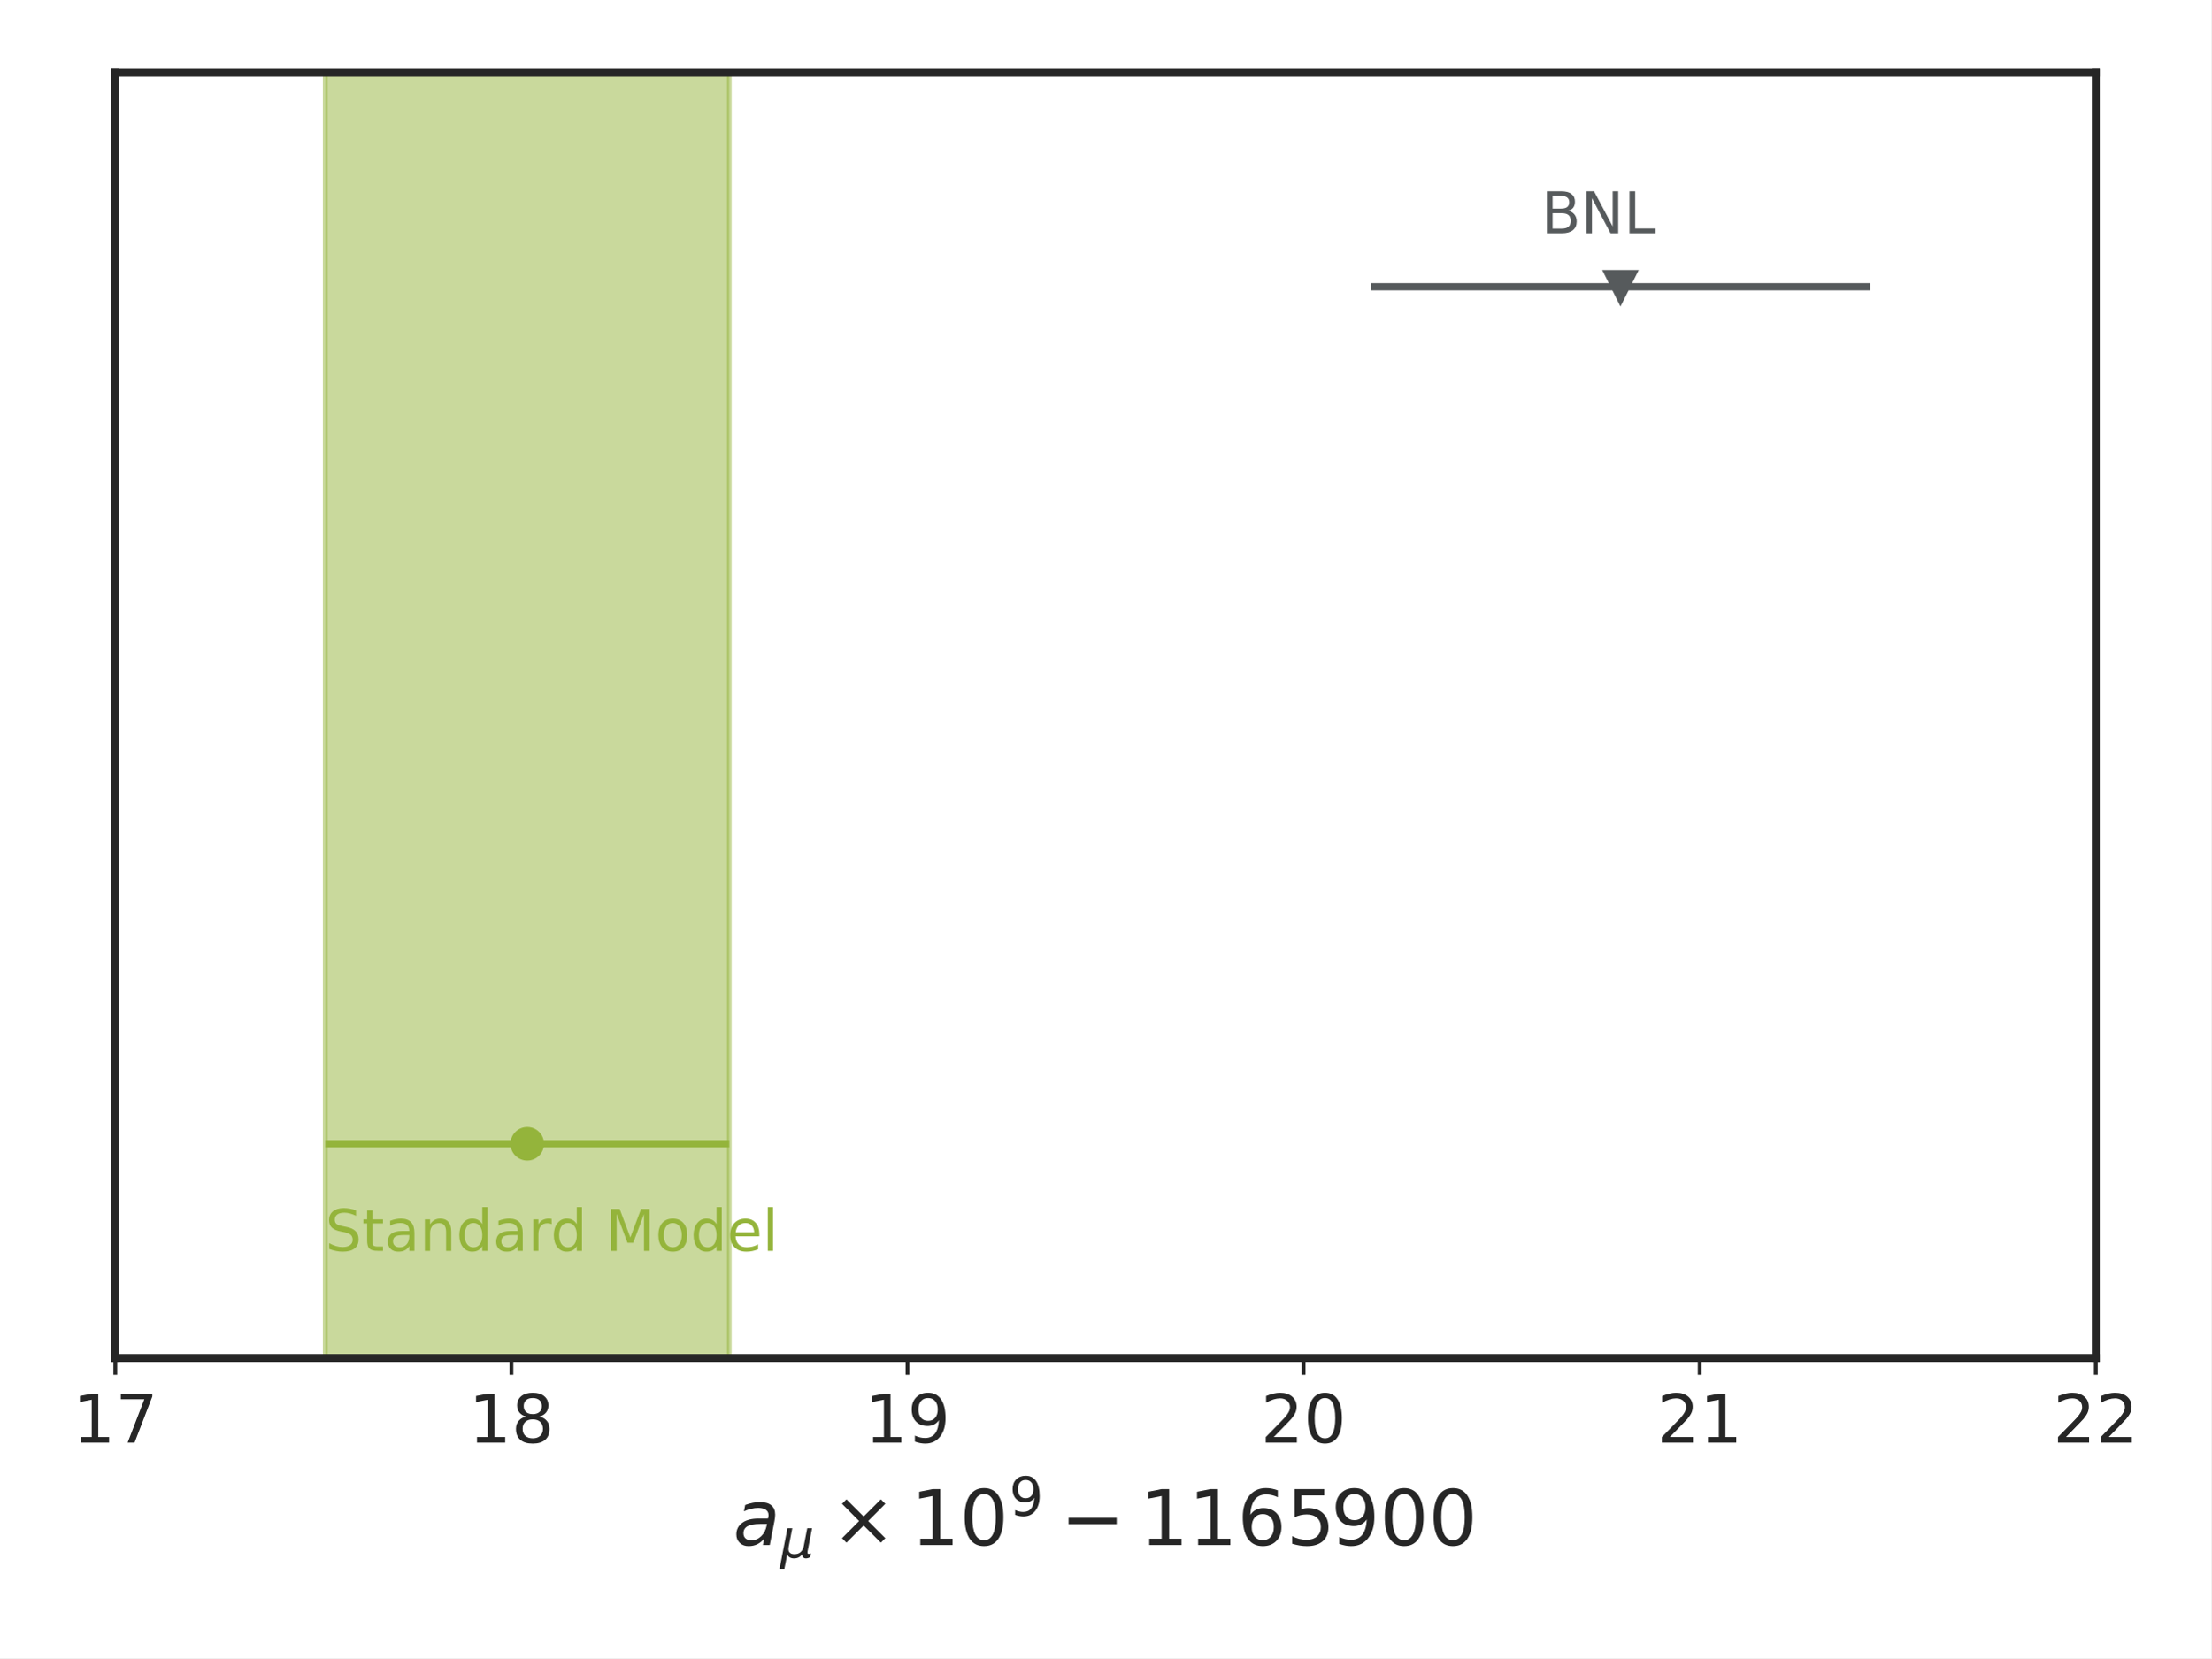
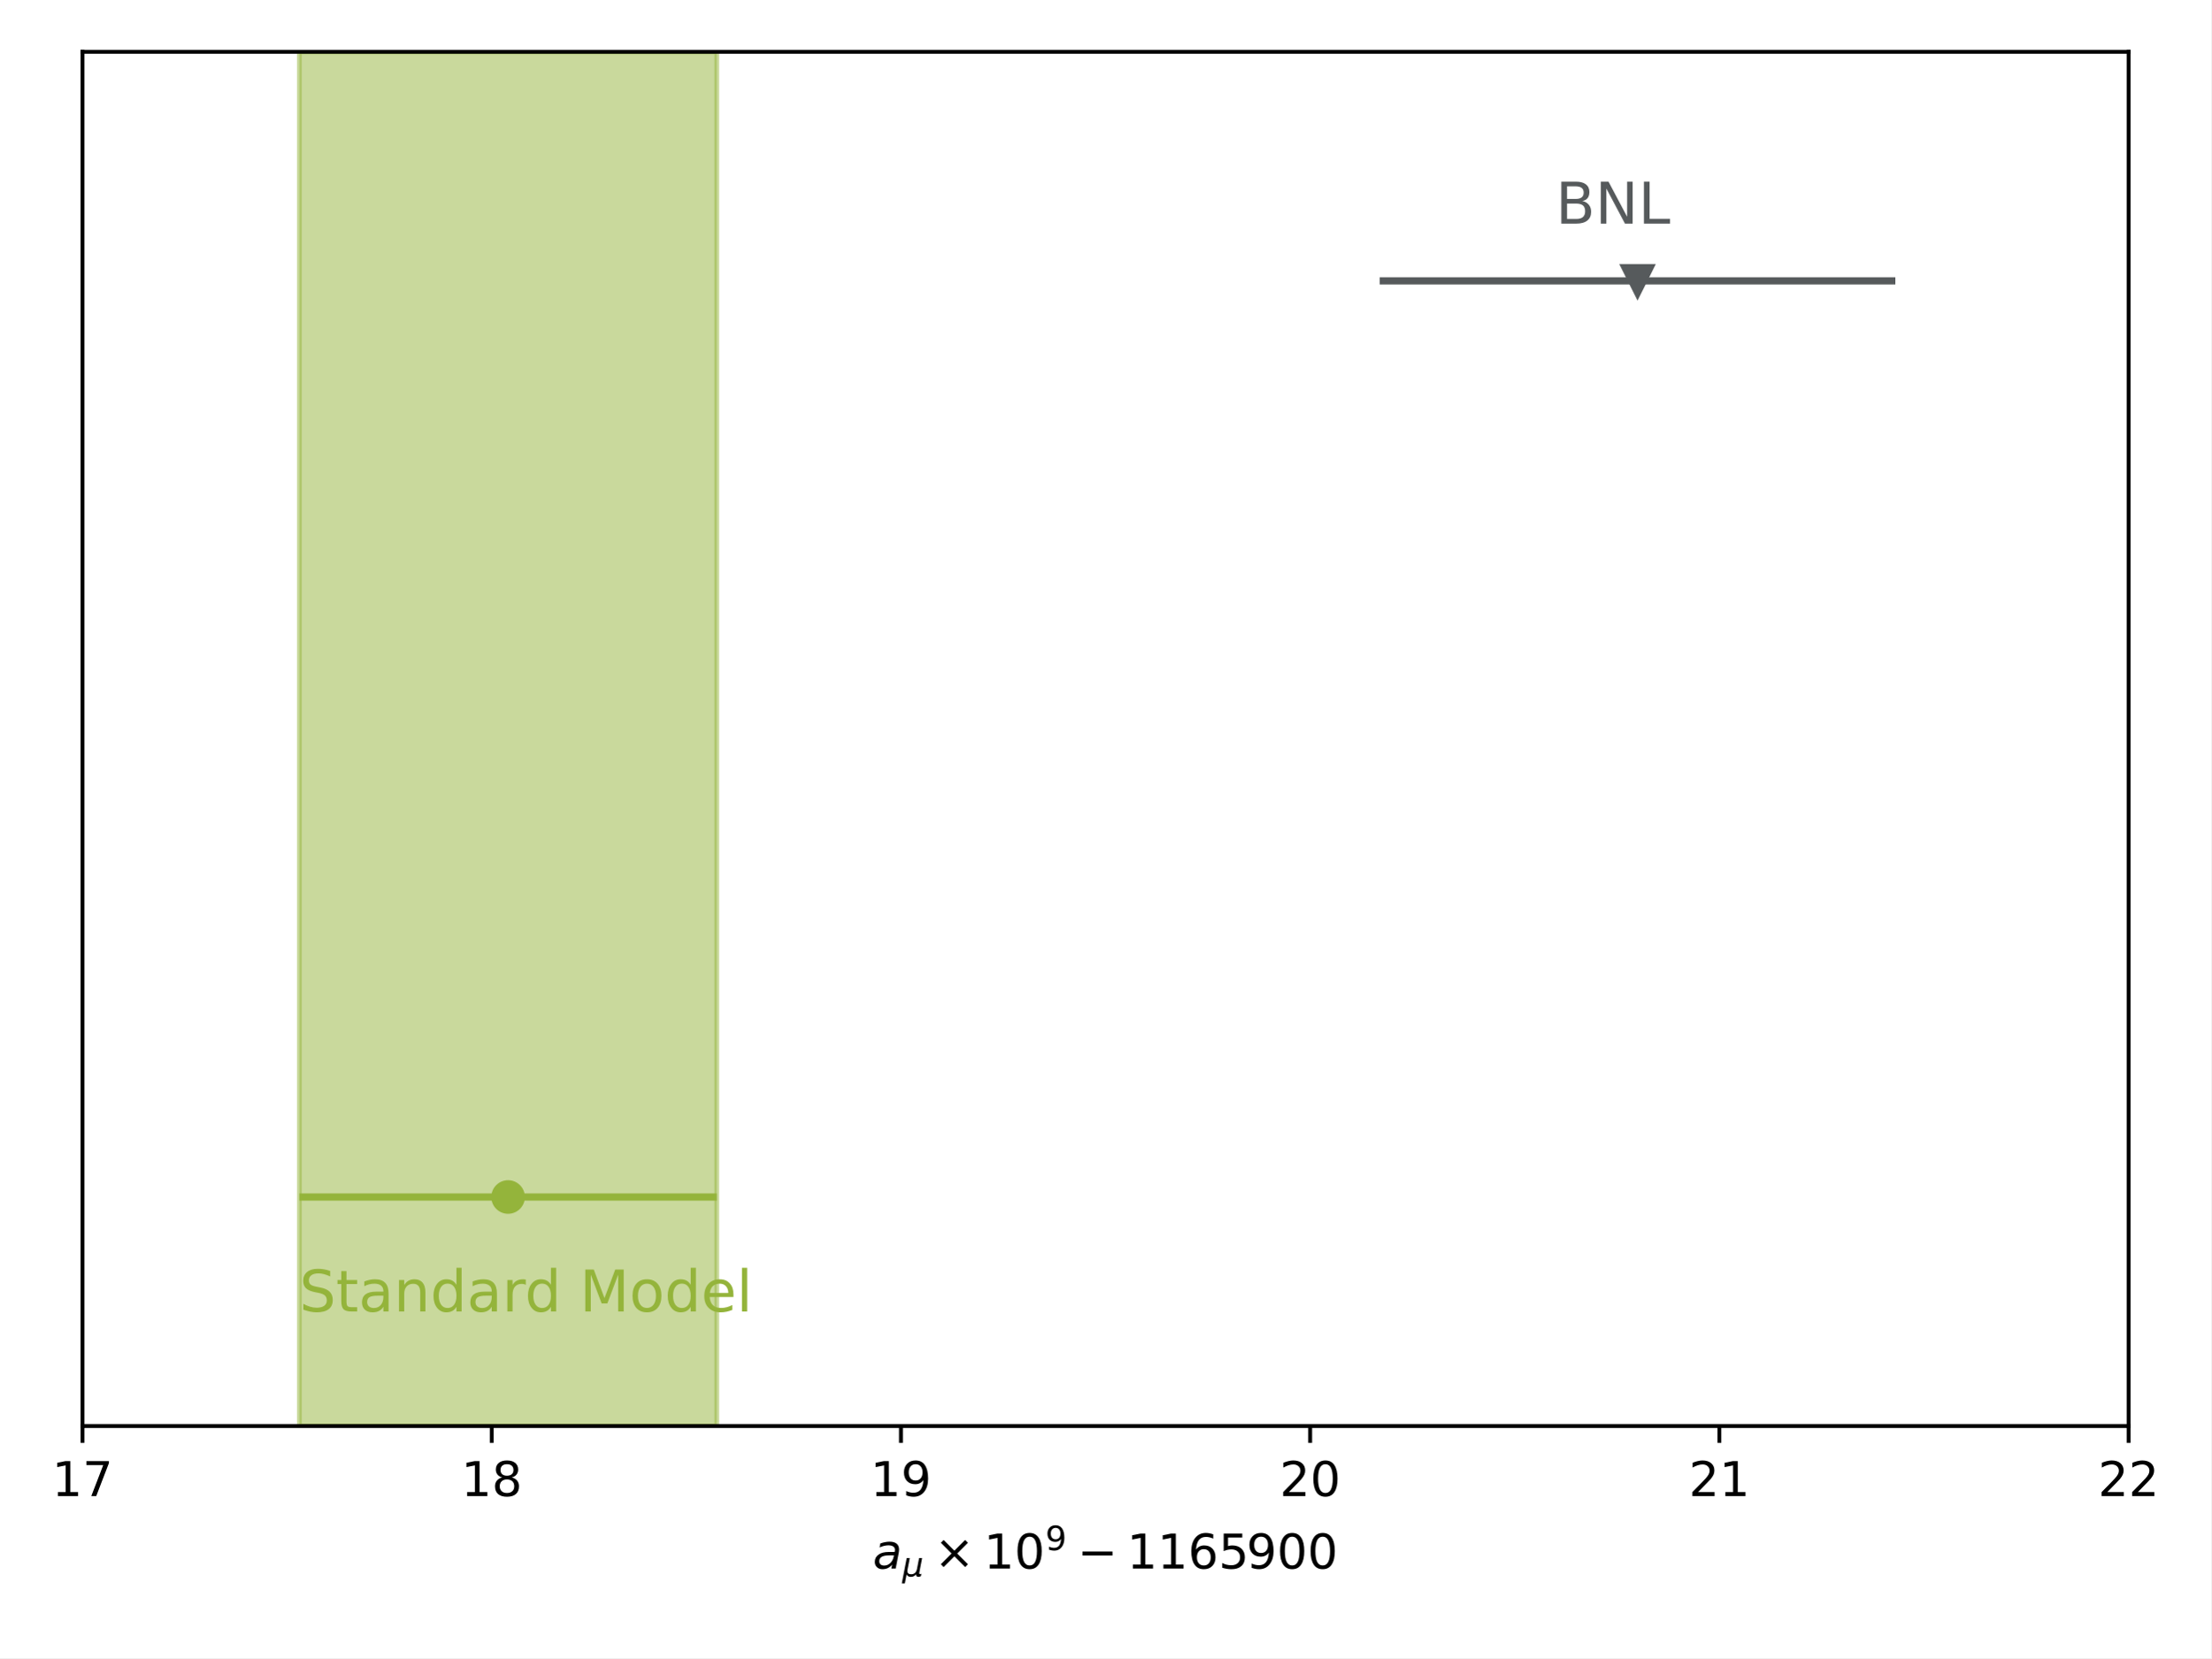
<svg xmlns="http://www.w3.org/2000/svg" xmlns:xlink="http://www.w3.org/1999/xlink" width="460.8pt" height="345.6pt" viewBox="0 0 460.8 345.6" version="1.1">
  <defs>
    <style type="text/css">*{stroke-linejoin: round; stroke-linecap: butt}</style>
  </defs>
  <g id="figure_1">
    <g id="patch_1">
      <path d="M 0 345.6  L 460.8 345.6  L 460.8 0  L 0 0  z " style="fill: #ffffff" />
    </g>
    <g id="axes_1">
      <g id="patch_2">
-         <path d="M 24.03 283.048  L 436.77 283.048  L 436.77 15.12  L 24.03 15.12  z " style="fill: #ffffff" />
+         <path d="M 17.19 297.232  L 443.61 297.232  L 443.61 10.8  L 17.19 10.8  z " style="fill: #ffffff" />
+       </g>
+       <g id="PolyCollection_1">
+         <defs>
+           <path id="mbba029117c" d="M 149.38 -48.368  L 62.391 -48.368  L 62.391 -334.8  L 149.38 -334.8  L 149.38 -334.8  L 149.38 -48.368  z " style="stroke: #94b43b; stroke-opacity: 0.5" />
+         </defs>
+         <g clip-path="url(#p0e22aab784)">
+           <use xlink:href="#mbba029117c" x="0" y="345.6" style="fill: #94b43b; fill-opacity: 0.5; stroke: #94b43b; stroke-opacity: 0.5" />
+         </g>
      </g>
      <g id="matplotlib.axis_1">
        <g id="xtick_1">
          <g id="line2d_1">
            <defs>
-               <path id="mcd8737a122" d="M 0 0  L 0 3.5  " style="stroke: #262626; stroke-width: 0.8" />
+               <path id="m5738f874aa" d="M 0 0  L 0 3.5  " style="stroke: #000000; stroke-width: 0.8" />
            </defs>
            <g>
-               <use xlink:href="#mcd8737a122" x="24.03" y="283.048" style="fill: #262626; stroke: #262626; stroke-width: 0.8" />
+               <use xlink:href="#m5738f874aa" x="17.19" y="297.232" style="stroke: #000000; stroke-width: 0.8" />
            </g>
          </g>
          <g id="text_1">
-             <g style="fill: #262626" transform="translate(15.1225 300.6858)scale(0.14 -0.14)">
+             <g transform="translate(10.8275 311.8304)scale(0.1 -0.1)">
              <defs>
                <path id="DejaVuSans-31" d="M 794 531  L 1825 531  L 1825 4091  L 703 3866  L 703 4441  L 1819 4666  L 2450 4666  L 2450 531  L 3481 531  L 3481 0  L 794 0  L 794 531  z " transform="scale(0.015625)" />
                <path id="DejaVuSans-37" d="M 525 4666  L 3525 4666  L 3525 4397  L 1831 0  L 1172 0  L 2766 4134  L 525 4134  L 525 4666  z " transform="scale(0.015625)" />
              </defs>
              <use xlink:href="#DejaVuSans-31" />
              <use xlink:href="#DejaVuSans-37" x="63.623" />
            </g>
          </g>
        </g>
        <g id="xtick_2">
          <g id="line2d_2">
            <g>
-               <use xlink:href="#mcd8737a122" x="106.578" y="283.048" style="fill: #262626; stroke: #262626; stroke-width: 0.8" />
+               <use xlink:href="#m5738f874aa" x="102.474" y="297.232" style="stroke: #000000; stroke-width: 0.8" />
            </g>
          </g>
          <g id="text_2">
-             <g style="fill: #262626" transform="translate(97.6705 300.6858)scale(0.14 -0.14)">
+             <g transform="translate(96.1115 311.8304)scale(0.1 -0.1)">
              <defs>
                <path id="DejaVuSans-38" d="M 2034 2216  Q 1584 2216 1326 1975  Q 1069 1734 1069 1313  Q 1069 891 1326 650  Q 1584 409 2034 409  Q 2484 409 2743 651  Q 3003 894 3003 1313  Q 3003 1734 2745 1975  Q 2488 2216 2034 2216  z M 1403 2484  Q 997 2584 770 2862  Q 544 3141 544 3541  Q 544 4100 942 4425  Q 1341 4750 2034 4750  Q 2731 4750 3128 4425  Q 3525 4100 3525 3541  Q 3525 3141 3298 2862  Q 3072 2584 2669 2484  Q 3125 2378 3379 2068  Q 3634 1759 3634 1313  Q 3634 634 3220 271  Q 2806 -91 2034 -91  Q 1263 -91 848 271  Q 434 634 434 1313  Q 434 1759 690 2068  Q 947 2378 1403 2484  z M 1172 3481  Q 1172 3119 1398 2916  Q 1625 2713 2034 2713  Q 2441 2713 2670 2916  Q 2900 3119 2900 3481  Q 2900 3844 2670 4047  Q 2441 4250 2034 4250  Q 1625 4250 1398 4047  Q 1172 3844 1172 3481  z " transform="scale(0.015625)" />
              </defs>
              <use xlink:href="#DejaVuSans-31" />
              <use xlink:href="#DejaVuSans-38" x="63.623" />
            </g>
          </g>
        </g>
        <g id="xtick_3">
          <g id="line2d_3">
            <g>
-               <use xlink:href="#mcd8737a122" x="189.126" y="283.048" style="fill: #262626; stroke: #262626; stroke-width: 0.8" />
+               <use xlink:href="#m5738f874aa" x="187.758" y="297.232" style="stroke: #000000; stroke-width: 0.8" />
            </g>
          </g>
          <g id="text_3">
-             <g style="fill: #262626" transform="translate(180.2185 300.6858)scale(0.14 -0.14)">
+             <g transform="translate(181.3955 311.8304)scale(0.1 -0.1)">
              <defs>
                <path id="DejaVuSans-39" d="M 703 97  L 703 672  Q 941 559 1184 500  Q 1428 441 1663 441  Q 2288 441 2617 861  Q 2947 1281 2994 2138  Q 2813 1869 2534 1725  Q 2256 1581 1919 1581  Q 1219 1581 811 2004  Q 403 2428 403 3163  Q 403 3881 828 4315  Q 1253 4750 1959 4750  Q 2769 4750 3195 4129  Q 3622 3509 3622 2328  Q 3622 1225 3098 567  Q 2575 -91 1691 -91  Q 1453 -91 1209 -44  Q 966 3 703 97  z M 1959 2075  Q 2384 2075 2632 2365  Q 2881 2656 2881 3163  Q 2881 3666 2632 3958  Q 2384 4250 1959 4250  Q 1534 4250 1286 3958  Q 1038 3666 1038 3163  Q 1038 2656 1286 2365  Q 1534 2075 1959 2075  z " transform="scale(0.015625)" />
              </defs>
              <use xlink:href="#DejaVuSans-31" />
              <use xlink:href="#DejaVuSans-39" x="63.623" />
            </g>
          </g>
        </g>
        <g id="xtick_4">
          <g id="line2d_4">
            <g>
-               <use xlink:href="#mcd8737a122" x="271.674" y="283.048" style="fill: #262626; stroke: #262626; stroke-width: 0.8" />
+               <use xlink:href="#m5738f874aa" x="273.042" y="297.232" style="stroke: #000000; stroke-width: 0.8" />
            </g>
          </g>
          <g id="text_4">
-             <g style="fill: #262626" transform="translate(262.7665 300.6858)scale(0.14 -0.14)">
+             <g transform="translate(266.6795 311.8304)scale(0.1 -0.1)">
              <defs>
                <path id="DejaVuSans-32" d="M 1228 531  L 3431 531  L 3431 0  L 469 0  L 469 531  Q 828 903 1448 1529  Q 2069 2156 2228 2338  Q 2531 2678 2651 2914  Q 2772 3150 2772 3378  Q 2772 3750 2511 3984  Q 2250 4219 1831 4219  Q 1534 4219 1204 4116  Q 875 4013 500 3803  L 500 4441  Q 881 4594 1212 4672  Q 1544 4750 1819 4750  Q 2544 4750 2975 4387  Q 3406 4025 3406 3419  Q 3406 3131 3298 2873  Q 3191 2616 2906 2266  Q 2828 2175 2409 1742  Q 1991 1309 1228 531  z " transform="scale(0.015625)" />
                <path id="DejaVuSans-30" d="M 2034 4250  Q 1547 4250 1301 3770  Q 1056 3291 1056 2328  Q 1056 1369 1301 889  Q 1547 409 2034 409  Q 2525 409 2770 889  Q 3016 1369 3016 2328  Q 3016 3291 2770 3770  Q 2525 4250 2034 4250  z M 2034 4750  Q 2819 4750 3233 4129  Q 3647 3509 3647 2328  Q 3647 1150 3233 529  Q 2819 -91 2034 -91  Q 1250 -91 836 529  Q 422 1150 422 2328  Q 422 3509 836 4129  Q 1250 4750 2034 4750  z " transform="scale(0.015625)" />
              </defs>
              <use xlink:href="#DejaVuSans-32" />
              <use xlink:href="#DejaVuSans-30" x="63.623" />
            </g>
          </g>
        </g>
        <g id="xtick_5">
          <g id="line2d_5">
            <g>
-               <use xlink:href="#mcd8737a122" x="354.222" y="283.048" style="fill: #262626; stroke: #262626; stroke-width: 0.8" />
+               <use xlink:href="#m5738f874aa" x="358.326" y="297.232" style="stroke: #000000; stroke-width: 0.8" />
            </g>
          </g>
          <g id="text_5">
-             <g style="fill: #262626" transform="translate(345.3145 300.6858)scale(0.14 -0.14)">
+             <g transform="translate(351.9635 311.8304)scale(0.1 -0.1)">
              <use xlink:href="#DejaVuSans-32" />
              <use xlink:href="#DejaVuSans-31" x="63.623" />
            </g>
          </g>
        </g>
        <g id="xtick_6">
          <g id="line2d_6">
            <g>
-               <use xlink:href="#mcd8737a122" x="436.77" y="283.048" style="fill: #262626; stroke: #262626; stroke-width: 0.8" />
+               <use xlink:href="#m5738f874aa" x="443.61" y="297.232" style="stroke: #000000; stroke-width: 0.8" />
            </g>
          </g>
          <g id="text_6">
-             <g style="fill: #262626" transform="translate(427.8625 300.6858)scale(0.14 -0.14)">
+             <g transform="translate(437.2475 311.8304)scale(0.1 -0.1)">
              <use xlink:href="#DejaVuSans-32" />
              <use xlink:href="#DejaVuSans-32" x="63.623" />
            </g>
          </g>
        </g>
        <g id="text_7">
-           <g style="fill: #262626" transform="translate(152.8 322.1574)scale(0.16 -0.16)">
+           <g transform="translate(181.9 327.0101)scale(0.1 -0.1)">
            <defs>
              <path id="DejaVuSans-Oblique-61" d="M 3438 1997  L 3047 0  L 2472 0  L 2578 531  Q 2325 219 2001 64  Q 1678 -91 1281 -91  Q 834 -91 548 182  Q 263 456 263 884  Q 263 1497 752 1853  Q 1241 2209 2100 2209  L 2900 2209  L 2931 2363  Q 2938 2388 2941 2417  Q 2944 2447 2944 2509  Q 2944 2788 2717 2942  Q 2491 3097 2081 3097  Q 1800 3097 1504 3025  Q 1209 2953 897 2809  L 997 3341  Q 1322 3463 1633 3523  Q 1944 3584 2234 3584  Q 2853 3584 3176 3315  Q 3500 3047 3500 2534  Q 3500 2431 3484 2292  Q 3469 2153 3438 1997  z M 2816 1759  L 2241 1759  Q 1534 1759 1195 1570  Q 856 1381 856 984  Q 856 709 1029 553  Q 1203 397 1509 397  Q 1978 397 2328 733  Q 2678 1069 2791 1631  L 2816 1759  z " transform="scale(0.015625)" />
              <path id="DejaVuSans-Oblique-3bc" d="M -84 -1331  L 856 3500  L 1434 3500  L 1009 1322  Q 997 1256 987 1175  Q 978 1094 978 1013  Q 978 722 1161 565  Q 1344 409 1684 409  Q 2147 409 2431 671  Q 2716 934 2816 1459  L 3213 3500  L 3788 3500  L 3266 809  Q 3253 750 3248 706  Q 3244 663 3244 628  Q 3244 531 3283 486  Q 3322 441 3406 441  Q 3438 441 3492 456  Q 3547 472 3647 513  L 3559 50  Q 3422 -19 3297 -55  Q 3172 -91 3053 -91  Q 2847 -91 2730 40  Q 2613 172 2613 403  Q 2438 153 2195 31  Q 1953 -91 1625 -91  Q 1334 -91 1117 43  Q 900 178 831 397  L 494 -1331  L -84 -1331  z " transform="scale(0.015625)" />
              <path id="DejaVuSans-d7" d="M 4488 3438  L 3059 2003  L 4488 575  L 4116 197  L 2681 1631  L 1247 197  L 878 575  L 2303 2003  L 878 3438  L 1247 3816  L 2681 2381  L 4116 3816  L 4488 3438  z " transform="scale(0.015625)" />
              <path id="DejaVuSans-2212" d="M 678 2272  L 4684 2272  L 4684 1741  L 678 1741  L 678 2272  z " transform="scale(0.015625)" />
              <path id="DejaVuSans-36" d="M 2113 2584  Q 1688 2584 1439 2293  Q 1191 2003 1191 1497  Q 1191 994 1439 701  Q 1688 409 2113 409  Q 2538 409 2786 701  Q 3034 994 3034 1497  Q 3034 2003 2786 2293  Q 2538 2584 2113 2584  z M 3366 4563  L 3366 3988  Q 3128 4100 2886 4159  Q 2644 4219 2406 4219  Q 1781 4219 1451 3797  Q 1122 3375 1075 2522  Q 1259 2794 1537 2939  Q 1816 3084 2150 3084  Q 2853 3084 3261 2657  Q 3669 2231 3669 1497  Q 3669 778 3244 343  Q 2819 -91 2113 -91  Q 1303 -91 875 529  Q 447 1150 447 2328  Q 447 3434 972 4092  Q 1497 4750 2381 4750  Q 2619 4750 2861 4703  Q 3103 4656 3366 4563  z " transform="scale(0.015625)" />
              <path id="DejaVuSans-35" d="M 691 4666  L 3169 4666  L 3169 4134  L 1269 4134  L 1269 2991  Q 1406 3038 1543 3061  Q 1681 3084 1819 3084  Q 2600 3084 3056 2656  Q 3513 2228 3513 1497  Q 3513 744 3044 326  Q 2575 -91 1722 -91  Q 1428 -91 1123 -41  Q 819 9 494 109  L 494 744  Q 775 591 1075 516  Q 1375 441 1709 441  Q 2250 441 2565 725  Q 2881 1009 2881 1497  Q 2881 1984 2565 2268  Q 2250 2553 1709 2553  Q 1456 2553 1204 2497  Q 953 2441 691 2322  L 691 4666  z " transform="scale(0.015625)" />
            </defs>
            <use xlink:href="#DejaVuSans-Oblique-61" transform="translate(0 0.765625)" />
            <use xlink:href="#DejaVuSans-Oblique-3bc" transform="translate(61.2793 -15.64062)scale(0.7)" />
            <use xlink:href="#DejaVuSans-d7" transform="translate(128.0322 0.765625)" />
            <use xlink:href="#DejaVuSans-31" transform="translate(231.3037 0.765625)" />
            <use xlink:href="#DejaVuSans-30" transform="translate(294.9268 0.765625)" />
            <use xlink:href="#DejaVuSans-39" transform="translate(359.5068 39.04688)scale(0.7)" />
            <use xlink:href="#DejaVuSans-2212" transform="translate(426.2598 0.765625)" />
            <use xlink:href="#DejaVuSans-31" transform="translate(529.5312 0.765625)" />
            <use xlink:href="#DejaVuSans-31" transform="translate(593.1543 0.765625)" />
            <use xlink:href="#DejaVuSans-36" transform="translate(656.7773 0.765625)" />
            <use xlink:href="#DejaVuSans-35" transform="translate(720.4004 0.765625)" />
            <use xlink:href="#DejaVuSans-39" transform="translate(778.5234 0.765625)" />
            <use xlink:href="#DejaVuSans-30" transform="translate(842.1465 0.765625)" />
            <use xlink:href="#DejaVuSans-30" transform="translate(905.7695 0.765625)" />
          </g>
        </g>
      </g>
      <g id="matplotlib.axis_2">
        <g id="ytick_1" />
        <g id="ytick_2" />
        <g id="ytick_3" />
        <g id="ytick_4" />
        <g id="ytick_5" />
        <g id="ytick_6" />
        <g id="ytick_7" />
      </g>
-       <g id="PolyCollection_1">
-         <defs>
-           <path id="m320a606321" d="M 151.979 -62.552  L 67.78 -62.552  L 67.78 -330.48  L 151.979 -330.48  L 151.979 -330.48  L 151.979 -62.552  z " style="stroke: #94b43b; stroke-opacity: 0.5" />
-         </defs>
-         <g clip-path="url(#pc6cf9bd4b1)">
-           <use xlink:href="#m320a606321" x="0" y="345.6" style="fill: #94b43b; fill-opacity: 0.5; stroke: #94b43b; stroke-opacity: 0.5" />
-         </g>
-       </g>
      <g id="line2d_7">
        <defs>
-           <path id="m554f2bbbd9" d="M 0 3  C 0.796 3 1.559 2.684 2.121 2.121  C 2.684 1.559 3 0.796 3 0  C 3 -0.796 2.684 -1.559 2.121 -2.121  C 1.559 -2.684 0.796 -3 0 -3  C -0.796 -3 -1.559 -2.684 -2.121 -2.121  C -2.684 -1.559 -3 -0.796 -3 0  C -3 0.796 -2.684 1.559 -2.121 2.121  C -1.559 2.684 -0.796 3 0 3  z " style="stroke: #94b43b" />
+           <path id="m394725f28b" d="M 0 3  C 0.796 3 1.559 2.684 2.121 2.121  C 2.684 1.559 3 0.796 3 0  C 3 -0.796 2.684 -1.559 2.121 -2.121  C 1.559 -2.684 0.796 -3 0 -3  C -0.796 -3 -1.559 -2.684 -2.121 -2.121  C -2.684 -1.559 -3 -0.796 -3 0  C -3 0.796 -2.684 1.559 -2.121 2.121  C -1.559 2.684 -0.796 3 0 3  z " style="stroke: #94b43b" />
        </defs>
-         <g clip-path="url(#pc6cf9bd4b1)">
-           <use xlink:href="#m554f2bbbd9" x="109.88" y="238.393" style="fill: #94b43b; stroke: #94b43b" />
+         <g clip-path="url(#p0e22aab784)">
+           <use xlink:href="#m394725f28b" x="105.885" y="249.493" style="fill: #94b43b; stroke: #94b43b" />
        </g>
      </g>
      <g id="LineCollection_1">
-         <path d="M 67.78 238.393  L 151.979 238.393  " clip-path="url(#pc6cf9bd4b1)" style="fill: none; stroke: #94b43b; stroke-width: 1.5" />
+         <path d="M 62.391 249.493  L 149.38 249.493  " clip-path="url(#p0e22aab784)" style="fill: none; stroke: #94b43b; stroke-width: 1.5" />
      </g>
      <g id="line2d_8">
        <defs>
-           <path id="m718657ed0b" d="M -0 3  L 3 -3  L -3 -3  z " style="stroke: #565a5c; stroke-linejoin: miter" />
+           <path id="me3f3d4495b" d="M -0 3  L 3 -3  L -3 -3  z " style="stroke: #565a5c; stroke-linejoin: miter" />
        </defs>
-         <g clip-path="url(#pc6cf9bd4b1)">
-           <use xlink:href="#m718657ed0b" x="337.712" y="59.775" style="fill: #565a5c; stroke: #565a5c; stroke-linejoin: miter" />
+         <g clip-path="url(#p0e22aab784)">
+           <use xlink:href="#me3f3d4495b" x="341.269" y="58.539" style="fill: #565a5c; stroke: #565a5c; stroke-linejoin: miter" />
        </g>
      </g>
      <g id="LineCollection_2">
-         <path d="M 285.707 59.775  L 389.718 59.775  " clip-path="url(#pc6cf9bd4b1)" style="fill: none; stroke: #565a5c; stroke-width: 1.5" />
+         <path d="M 287.54 58.539  L 394.998 58.539  " clip-path="url(#p0e22aab784)" style="fill: none; stroke: #565a5c; stroke-width: 1.5" />
      </g>
      <g id="patch_3">
-         <path d="M 24.03 283.048  L 24.03 15.12  " style="fill: none; stroke: #262626; stroke-width: 1.65; stroke-linejoin: miter; stroke-linecap: square" />
+         <path d="M 17.19 297.232  L 17.19 10.8  " style="fill: none; stroke: #000000; stroke-width: 0.8; stroke-linejoin: miter; stroke-linecap: square" />
      </g>
      <g id="patch_4">
-         <path d="M 436.77 283.048  L 436.77 15.12  " style="fill: none; stroke: #262626; stroke-width: 1.65; stroke-linejoin: miter; stroke-linecap: square" />
+         <path d="M 443.61 297.232  L 443.61 10.8  " style="fill: none; stroke: #000000; stroke-width: 0.8; stroke-linejoin: miter; stroke-linecap: square" />
      </g>
      <g id="patch_5">
-         <path d="M 24.03 283.048  L 436.77 283.048  " style="fill: none; stroke: #262626; stroke-width: 1.65; stroke-linejoin: miter; stroke-linecap: square" />
+         <path d="M 17.19 297.232  L 443.61 297.232  " style="fill: none; stroke: #000000; stroke-width: 0.8; stroke-linejoin: miter; stroke-linecap: square" />
      </g>
      <g id="patch_6">
-         <path d="M 24.03 15.12  L 436.77 15.12  " style="fill: none; stroke: #262626; stroke-width: 1.65; stroke-linejoin: miter; stroke-linecap: square" />
+         <path d="M 17.19 10.8  L 443.61 10.8  " style="fill: none; stroke: #000000; stroke-width: 0.8; stroke-linejoin: miter; stroke-linecap: square" />
      </g>
      <g id="text_8">
-         <g style="fill: #94b43b" transform="translate(67.78044 260.7207)scale(0.12 -0.12)">
+         <g style="fill: #94b43b" transform="translate(62.39052 273.3627)scale(0.12 -0.12)">
          <defs>
            <path id="DejaVuSans-53" d="M 3425 4513  L 3425 3897  Q 3066 4069 2747 4153  Q 2428 4238 2131 4238  Q 1616 4238 1336 4038  Q 1056 3838 1056 3469  Q 1056 3159 1242 3001  Q 1428 2844 1947 2747  L 2328 2669  Q 3034 2534 3370 2195  Q 3706 1856 3706 1288  Q 3706 609 3251 259  Q 2797 -91 1919 -91  Q 1588 -91 1214 -16  Q 841 59 441 206  L 441 856  Q 825 641 1194 531  Q 1563 422 1919 422  Q 2459 422 2753 634  Q 3047 847 3047 1241  Q 3047 1584 2836 1778  Q 2625 1972 2144 2069  L 1759 2144  Q 1053 2284 737 2584  Q 422 2884 422 3419  Q 422 4038 858 4394  Q 1294 4750 2059 4750  Q 2388 4750 2728 4690  Q 3069 4631 3425 4513  z " transform="scale(0.015625)" />
            <path id="DejaVuSans-74" d="M 1172 4494  L 1172 3500  L 2356 3500  L 2356 3053  L 1172 3053  L 1172 1153  Q 1172 725 1289 603  Q 1406 481 1766 481  L 2356 481  L 2356 0  L 1766 0  Q 1100 0 847 248  Q 594 497 594 1153  L 594 3053  L 172 3053  L 172 3500  L 594 3500  L 594 4494  L 1172 4494  z " transform="scale(0.015625)" />
            <path id="DejaVuSans-61" d="M 2194 1759  Q 1497 1759 1228 1600  Q 959 1441 959 1056  Q 959 750 1161 570  Q 1363 391 1709 391  Q 2188 391 2477 730  Q 2766 1069 2766 1631  L 2766 1759  L 2194 1759  z M 3341 1997  L 3341 0  L 2766 0  L 2766 531  Q 2569 213 2275 61  Q 1981 -91 1556 -91  Q 1019 -91 701 211  Q 384 513 384 1019  Q 384 1609 779 1909  Q 1175 2209 1959 2209  L 2766 2209  L 2766 2266  Q 2766 2663 2505 2880  Q 2244 3097 1772 3097  Q 1472 3097 1187 3025  Q 903 2953 641 2809  L 641 3341  Q 956 3463 1253 3523  Q 1550 3584 1831 3584  Q 2591 3584 2966 3190  Q 3341 2797 3341 1997  z " transform="scale(0.015625)" />
            <path id="DejaVuSans-6e" d="M 3513 2113  L 3513 0  L 2938 0  L 2938 2094  Q 2938 2591 2744 2837  Q 2550 3084 2163 3084  Q 1697 3084 1428 2787  Q 1159 2491 1159 1978  L 1159 0  L 581 0  L 581 3500  L 1159 3500  L 1159 2956  Q 1366 3272 1645 3428  Q 1925 3584 2291 3584  Q 2894 3584 3203 3211  Q 3513 2838 3513 2113  z " transform="scale(0.015625)" />
            <path id="DejaVuSans-64" d="M 2906 2969  L 2906 4863  L 3481 4863  L 3481 0  L 2906 0  L 2906 525  Q 2725 213 2448 61  Q 2172 -91 1784 -91  Q 1150 -91 751 415  Q 353 922 353 1747  Q 353 2572 751 3078  Q 1150 3584 1784 3584  Q 2172 3584 2448 3432  Q 2725 3281 2906 2969  z M 947 1747  Q 947 1113 1208 752  Q 1469 391 1925 391  Q 2381 391 2643 752  Q 2906 1113 2906 1747  Q 2906 2381 2643 2742  Q 2381 3103 1925 3103  Q 1469 3103 1208 2742  Q 947 2381 947 1747  z " transform="scale(0.015625)" />
            <path id="DejaVuSans-72" d="M 2631 2963  Q 2534 3019 2420 3045  Q 2306 3072 2169 3072  Q 1681 3072 1420 2755  Q 1159 2438 1159 1844  L 1159 0  L 581 0  L 581 3500  L 1159 3500  L 1159 2956  Q 1341 3275 1631 3429  Q 1922 3584 2338 3584  Q 2397 3584 2469 3576  Q 2541 3569 2628 3553  L 2631 2963  z " transform="scale(0.015625)" />
            <path id="DejaVuSans-20" transform="scale(0.015625)" />
            <path id="DejaVuSans-4d" d="M 628 4666  L 1569 4666  L 2759 1491  L 3956 4666  L 4897 4666  L 4897 0  L 4281 0  L 4281 4097  L 3078 897  L 2444 897  L 1241 4097  L 1241 0  L 628 0  L 628 4666  z " transform="scale(0.015625)" />
            <path id="DejaVuSans-6f" d="M 1959 3097  Q 1497 3097 1228 2736  Q 959 2375 959 1747  Q 959 1119 1226 758  Q 1494 397 1959 397  Q 2419 397 2687 759  Q 2956 1122 2956 1747  Q 2956 2369 2687 2733  Q 2419 3097 1959 3097  z M 1959 3584  Q 2709 3584 3137 3096  Q 3566 2609 3566 1747  Q 3566 888 3137 398  Q 2709 -91 1959 -91  Q 1206 -91 779 398  Q 353 888 353 1747  Q 353 2609 779 3096  Q 1206 3584 1959 3584  z " transform="scale(0.015625)" />
            <path id="DejaVuSans-65" d="M 3597 1894  L 3597 1613  L 953 1613  Q 991 1019 1311 708  Q 1631 397 2203 397  Q 2534 397 2845 478  Q 3156 559 3463 722  L 3463 178  Q 3153 47 2828 -22  Q 2503 -91 2169 -91  Q 1331 -91 842 396  Q 353 884 353 1716  Q 353 2575 817 3079  Q 1281 3584 2069 3584  Q 2775 3584 3186 3129  Q 3597 2675 3597 1894  z M 3022 2063  Q 3016 2534 2758 2815  Q 2500 3097 2075 3097  Q 1594 3097 1305 2825  Q 1016 2553 972 2059  L 3022 2063  z " transform="scale(0.015625)" />
            <path id="DejaVuSans-6c" d="M 603 4863  L 1178 4863  L 1178 0  L 603 0  L 603 4863  z " transform="scale(0.015625)" />
          </defs>
          <use xlink:href="#DejaVuSans-53" />
          <use xlink:href="#DejaVuSans-74" x="63.477" />
          <use xlink:href="#DejaVuSans-61" x="102.686" />
          <use xlink:href="#DejaVuSans-6e" x="163.965" />
          <use xlink:href="#DejaVuSans-64" x="227.344" />
          <use xlink:href="#DejaVuSans-61" x="290.82" />
          <use xlink:href="#DejaVuSans-72" x="352.1" />
          <use xlink:href="#DejaVuSans-64" x="391.463" />
          <use xlink:href="#DejaVuSans-20" x="454.939" />
          <use xlink:href="#DejaVuSans-4d" x="486.727" />
          <use xlink:href="#DejaVuSans-6f" x="573.006" />
          <use xlink:href="#DejaVuSans-64" x="634.188" />
          <use xlink:href="#DejaVuSans-65" x="697.664" />
          <use xlink:href="#DejaVuSans-6c" x="759.188" />
        </g>
      </g>
      <g id="text_9">
-         <g style="fill: #565a5c" transform="translate(321.2028 48.611)scale(0.12 -0.12)">
+         <g style="fill: #565a5c" transform="translate(324.2124 46.604)scale(0.12 -0.12)">
          <defs>
            <path id="DejaVuSans-42" d="M 1259 2228  L 1259 519  L 2272 519  Q 2781 519 3026 730  Q 3272 941 3272 1375  Q 3272 1813 3026 2020  Q 2781 2228 2272 2228  L 1259 2228  z M 1259 4147  L 1259 2741  L 2194 2741  Q 2656 2741 2882 2914  Q 3109 3088 3109 3444  Q 3109 3797 2882 3972  Q 2656 4147 2194 4147  L 1259 4147  z M 628 4666  L 2241 4666  Q 2963 4666 3353 4366  Q 3744 4066 3744 3513  Q 3744 3084 3544 2831  Q 3344 2578 2956 2516  Q 3422 2416 3680 2098  Q 3938 1781 3938 1306  Q 3938 681 3513 340  Q 3088 0 2303 0  L 628 0  L 628 4666  z " transform="scale(0.015625)" />
            <path id="DejaVuSans-4e" d="M 628 4666  L 1478 4666  L 3547 763  L 3547 4666  L 4159 4666  L 4159 0  L 3309 0  L 1241 3903  L 1241 0  L 628 0  L 628 4666  z " transform="scale(0.015625)" />
            <path id="DejaVuSans-4c" d="M 628 4666  L 1259 4666  L 1259 531  L 3531 531  L 3531 0  L 628 0  L 628 4666  z " transform="scale(0.015625)" />
          </defs>
          <use xlink:href="#DejaVuSans-42" />
          <use xlink:href="#DejaVuSans-4e" x="68.604" />
          <use xlink:href="#DejaVuSans-4c" x="143.408" />
        </g>
      </g>
    </g>
  </g>
  <defs>
-     <clipPath id="pc6cf9bd4b1">
-       <rect x="24.03" y="15.12" width="412.74" height="267.928" />
+     <clipPath id="p0e22aab784">
+       <rect x="17.19" y="10.8" width="426.42" height="286.432" />
    </clipPath>
  </defs>
</svg>
